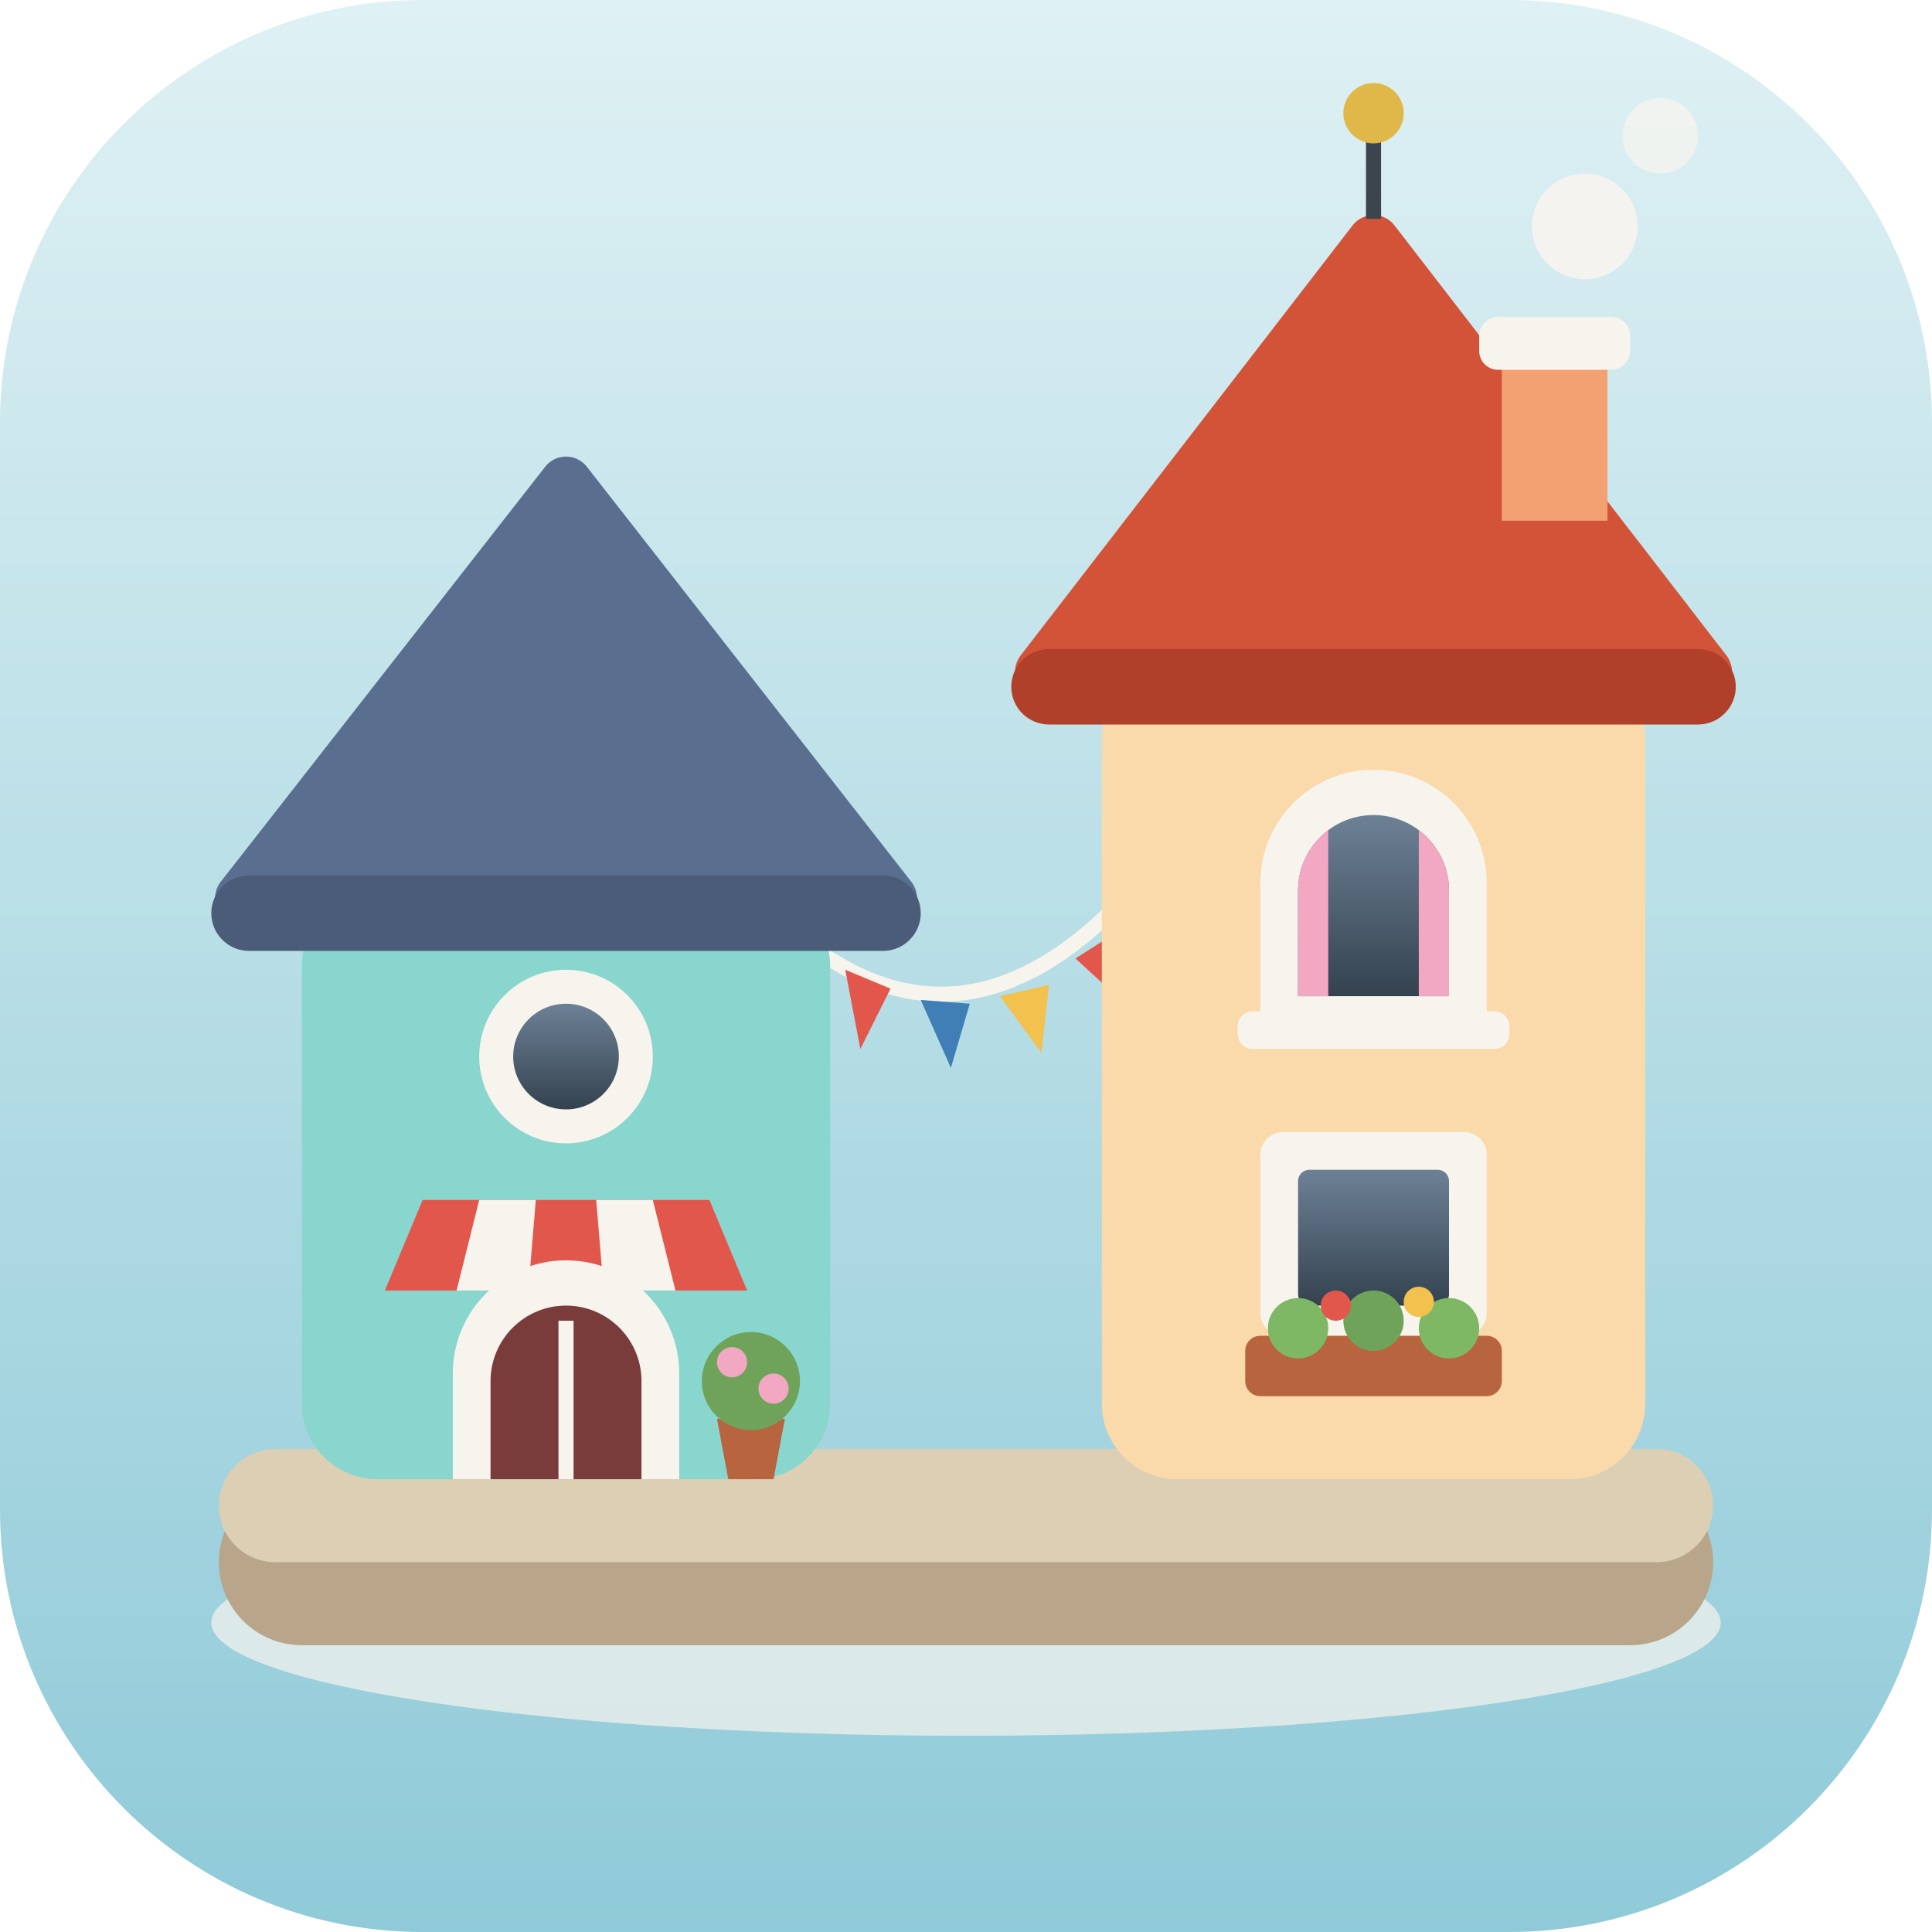
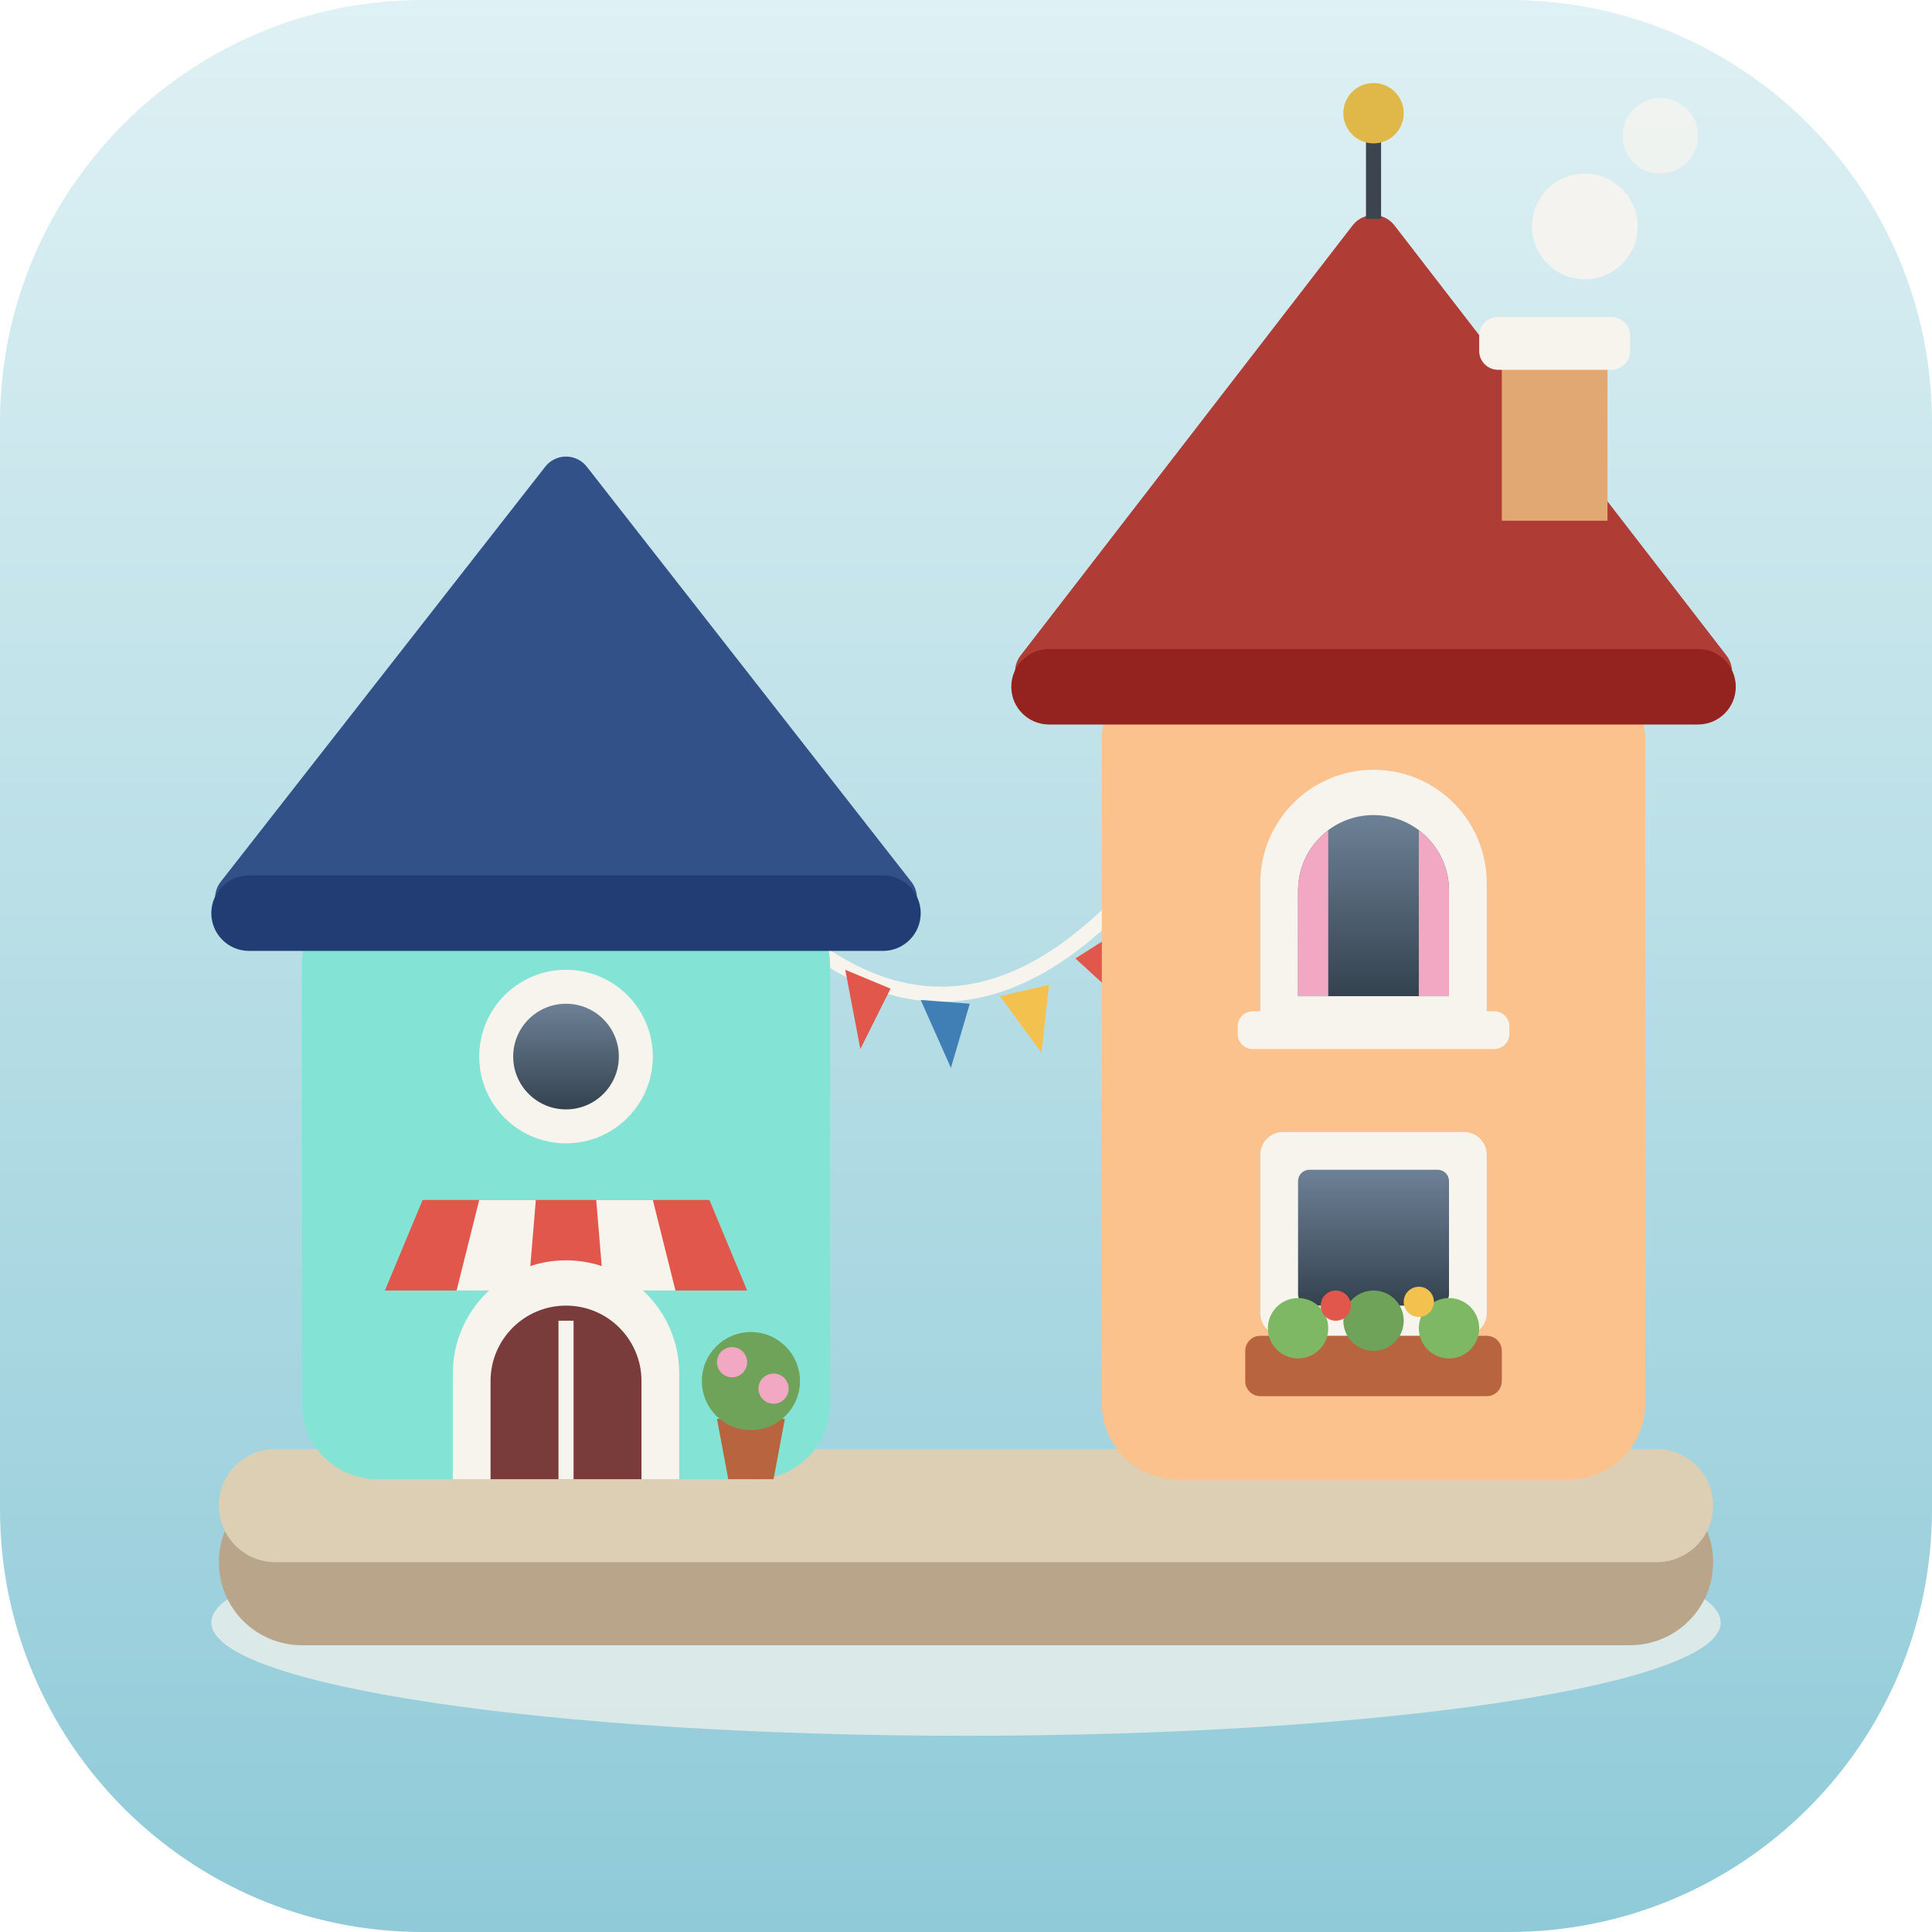
<svg xmlns="http://www.w3.org/2000/svg" viewBox="0 0 512 512">
  <defs>
    <linearGradient id="sky" x1="0" y1="0" x2="0" y2="1">
      <stop offset="0" stop-color="#dff1f4" />
      <stop offset="1" stop-color="#8fcad8" />
    </linearGradient>
    <linearGradient id="glass" x1="0" y1="0" x2="0" y2="1">
      <stop offset="0" stop-color="#6d8196" />
      <stop offset="1" stop-color="#34424f" />
    </linearGradient>
  </defs>
  <rect width="512" height="512" rx="112" fill="url(#sky)" />
  <ellipse cx="256" cy="430" rx="200" ry="30" fill="#f7f4ee" opacity="0.7" />
  <rect x="58" y="392" width="396" height="44" rx="22" fill="#b8a58a" />
  <rect x="58" y="384" width="396" height="30" rx="15" fill="#dccfb4" />
  <path d="M214 250 Q256 282 298 238" fill="none" stroke="#f7f4ee" stroke-width="4" />
  <path d="M224 257 l12 5 l-8 16 Z" fill="#e2574c" />
  <path d="M244 265 l13 1 l-5 17 Z" fill="#3f7fb5" />
  <path d="M265 264 l13 -3 l-2 18 Z" fill="#f2c14e" />
  <path d="M285 254 l11 -7 l1 18 Z" fill="#e2574c" />
-   <rect x="80" y="236" width="140" height="156" rx="20" fill="#89d6ce" />
-   <path d="M150 128 L236 238 L64 238 Z" fill="#5a6f90" stroke="#5a6f90" stroke-width="14" stroke-linejoin="round" />
-   <rect x="56" y="232" width="188" height="20" rx="10" fill="#4a5c78" />
+   <rect x="80" y="236" width="140" height="156" rx="20" fill="#83e4d5" />
+   <path d="M150 128 L236 238 L64 238 Z" fill="#335189" stroke="#335189" stroke-width="14" stroke-linejoin="round" />
+   <rect x="56" y="232" width="188" height="20" rx="10" fill="#213d74" />
  <circle cx="150" cy="280" r="23" fill="#f7f4ee" />
  <circle cx="150" cy="280" r="14" fill="url(#glass)" />
  <path d="M112 318 L188 318 L198 342 L102 342 Z" fill="#e2574c" />
  <path d="M127 318 L142 318 L140 342 L121 342 Z M158 318 L173 318 L179 342 L160 342 Z" fill="#f7f4ee" />
  <path d="M120 392 L120 364 A30 30 0 0 1 180 364 L180 392 Z" fill="#f7f4ee" />
  <path d="M130 392 L130 366 A20 20 0 0 1 170 366 L170 392 Z" fill="#7a3b3b" />
  <rect x="148" y="350" width="4" height="42" fill="#f7f4ee" />
  <path d="M190 376 L208 376 L205 392 L193 392 Z" fill="#b8643f" />
  <circle cx="199" cy="366" r="13" fill="#6fa35a" />
  <circle cx="194" cy="361" r="4" fill="#f2a7c3" />
  <circle cx="205" cy="368" r="4" fill="#f2a7c3" />
-   <rect x="292" y="176" width="144" height="216" rx="20" fill="#fadaaa" />
+   <rect x="292" y="176" width="144" height="216" rx="20" fill="#fcc28d" />
  <circle cx="420" cy="60" r="14" fill="#f7f4ee" opacity="0.9" />
  <circle cx="440" cy="36" r="10" fill="#f7f4ee" opacity="0.75" />
-   <path d="M364 64 L452 178 L276 178 Z" fill="#d35339" stroke="#d35339" stroke-width="14" stroke-linejoin="round" />
-   <rect x="268" y="172" width="192" height="20" rx="10" fill="#b0402a" />
-   <rect x="398" y="94" width="28" height="44" fill="#f3a172" />
+   <path d="M364 64 L452 178 L276 178 Z" fill="#af3d36" stroke="#af3d36" stroke-width="14" stroke-linejoin="round" />
+   <rect x="268" y="172" width="192" height="20" rx="10" fill="#94221f" />
+   <rect x="398" y="94" width="28" height="44" fill="#e1a874" />
  <rect x="392" y="84" width="40" height="14" rx="5" fill="#f7f4ee" />
  <rect x="362" y="34" width="4" height="24" fill="#3c4450" />
  <circle cx="364" cy="30" r="8" fill="#e0b84a" />
  <path d="M334 272 L334 234 A30 30 0 0 1 394 234 L394 272 Z" fill="#f7f4ee" />
  <path d="M344 264 L344 236 A20 20 0 0 1 384 236 L384 264 Z" fill="url(#glass)" />
  <path d="M344 236 A20 20 0 0 1 352 220 L352 264 L344 264 Z" fill="#f2a7c3" />
  <path d="M384 236 A20 20 0 0 0 376 220 L376 264 L384 264 Z" fill="#f2a7c3" />
  <rect x="328" y="268" width="72" height="10" rx="4" fill="#f7f4ee" />
  <rect x="334" y="300" width="60" height="54" rx="6" fill="#f7f4ee" />
  <rect x="344" y="310" width="40" height="36" rx="3" fill="url(#glass)" />
  <rect x="330" y="354" width="68" height="16" rx="4" fill="#b8643f" />
  <circle cx="344" cy="352" r="8" fill="#7fb865" />
  <circle cx="364" cy="350" r="8" fill="#6fa35a" />
  <circle cx="384" cy="352" r="8" fill="#7fb865" />
  <circle cx="354" cy="346" r="4" fill="#e2574c" />
  <circle cx="376" cy="345" r="4" fill="#f2c14e" />
</svg>
